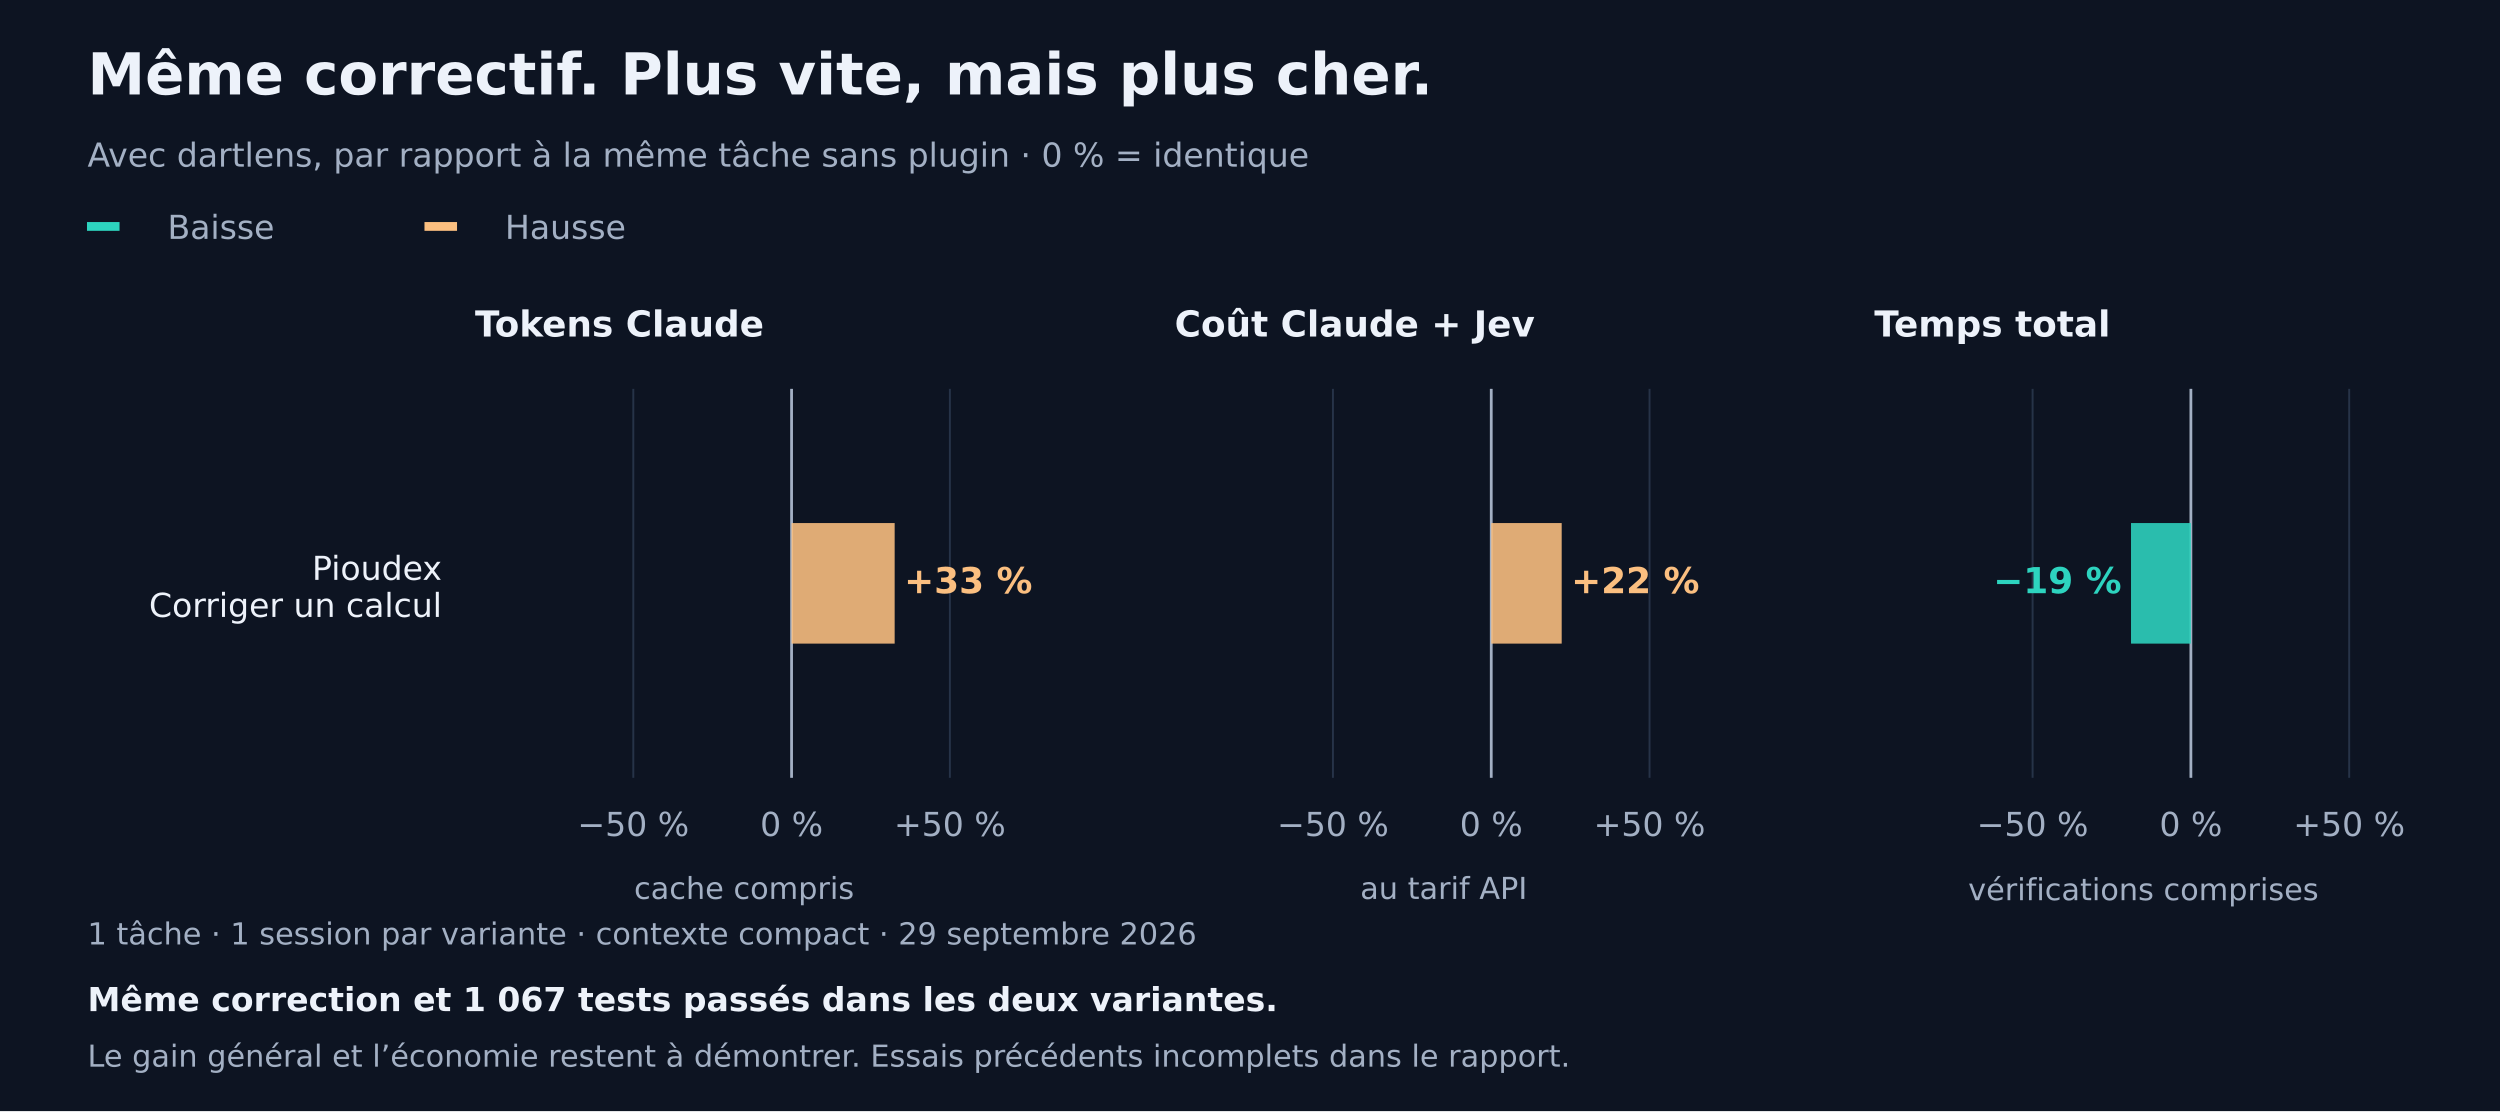
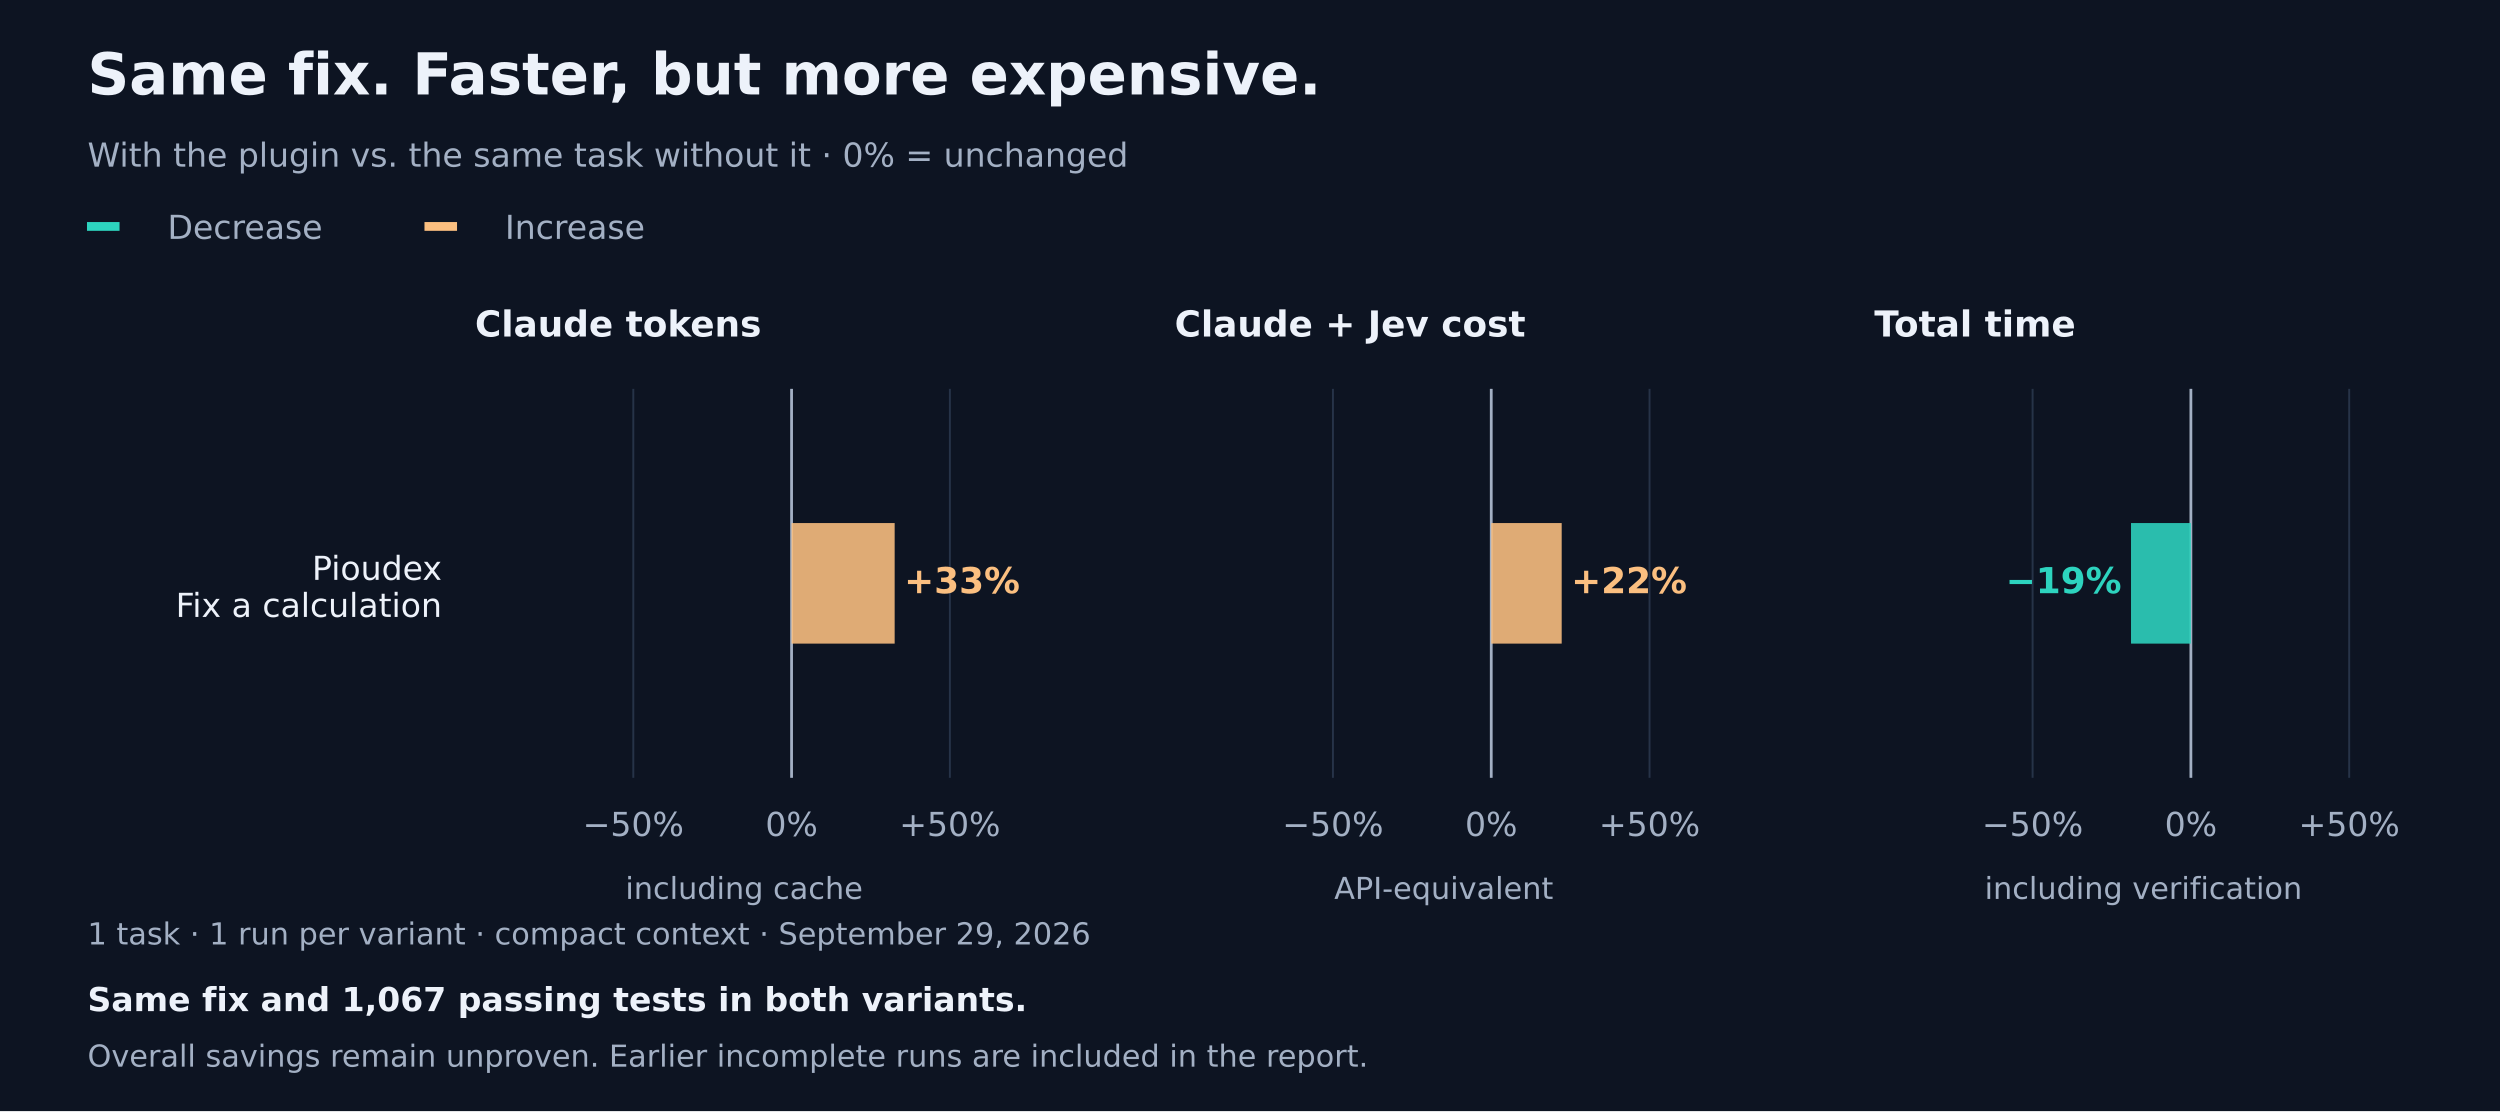
<svg xmlns="http://www.w3.org/2000/svg" width="907.2pt" height="403.2pt" viewBox="0 0 907.2 403.2" version="1.1">
  <defs>
    <style type="text/css">*{stroke-linejoin: round; stroke-linecap: butt}</style>
  </defs>
  <g id="figure_1">
    <g id="patch_1">
      <path d="M 0 403.2 L 907.2 403.2 L 907.2 0 L 0 0 z " style="fill: #0d1422" />
    </g>
    <g id="axes_1">
      <g id="patch_2">
        <path d="M 172.368 282.24 L 367.668 282.24 L 367.668 141.12 L 172.368 141.12 z " style="fill: #0d1422" />
      </g>
      <g id="matplotlib.axis_1">
        <g id="xtick_1">
          <g id="line2d_1">
            <path d="M 229.809 282.24 L 229.809 141.12 " clip-path="url(#pbb0e00a999)" style="fill: none; stroke: #263348; stroke-width: 0.7; stroke-linecap: square" />
          </g>
          <g id="line2d_2" />
          <g id="text_1">
-             <text style="fill: #a3b0c4; font: 12px 'DejaVu Sans'; text-anchor: middle" x="229.809" y="303.358" transform="rotate(-0 229.8092 303.3581)">−50 %</text>
+             <text style="fill: #a3b0c4; font: 12px 'DejaVu Sans'; text-anchor: middle" x="229.809" y="303.358" transform="rotate(-0 229.8092 303.3581)">−50%</text>
          </g>
        </g>
        <g id="xtick_2">
          <g id="line2d_3">
            <path d="M 287.25 282.24 L 287.25 141.12 " clip-path="url(#pbb0e00a999)" style="fill: none; stroke: #263348; stroke-width: 0.7; stroke-linecap: square" />
          </g>
          <g id="line2d_4" />
          <g id="text_2">
-             <text style="fill: #a3b0c4; font: 12px 'DejaVu Sans'; text-anchor: middle" x="287.25" y="303.358" transform="rotate(-0 287.2504 303.3581)">0 %</text>
+             <text style="fill: #a3b0c4; font: 12px 'DejaVu Sans'; text-anchor: middle" x="287.25" y="303.358" transform="rotate(-0 287.2504 303.3581)">0%</text>
          </g>
        </g>
        <g id="xtick_3">
          <g id="line2d_5">
            <path d="M 344.692 282.24 L 344.692 141.12 " clip-path="url(#pbb0e00a999)" style="fill: none; stroke: #263348; stroke-width: 0.7; stroke-linecap: square" />
          </g>
          <g id="line2d_6" />
          <g id="text_3">
-             <text style="fill: #a3b0c4; font: 12px 'DejaVu Sans'; text-anchor: middle" x="344.692" y="303.358" transform="rotate(-0 344.6915 303.3581)">+50 %</text>
+             <text style="fill: #a3b0c4; font: 12px 'DejaVu Sans'; text-anchor: middle" x="344.692" y="303.358" transform="rotate(-0 344.6915 303.3581)">+50%</text>
          </g>
        </g>
        <g id="text_4">
-           <text style="fill: #a3b0c4; font: 11px 'DejaVu Sans'; text-anchor: middle" x="270.018" y="326.212" transform="rotate(-0 270.018 326.212)">cache compris</text>
+           <text style="fill: #a3b0c4; font: 11px 'DejaVu Sans'; text-anchor: middle" x="270.018" y="326.212" transform="rotate(-0 270.018 326.212)">including cache</text>
        </g>
      </g>
      <g id="matplotlib.axis_2">
        <g id="ytick_1">
          <g id="line2d_7" />
          <g id="text_5">
            <text style="fill: #edf2fa; font: 12px 'DejaVu Sans'" transform="translate(113.2267 210.4322)">Pioudex</text>
-             <text style="fill: #edf2fa; font: 12px 'DejaVu Sans'" transform="translate(54.06112 223.8696)">Corriger un calcul</text>
+             <text style="fill: #edf2fa; font: 12px 'DejaVu Sans'" transform="translate(63.75675 223.8696)">Fix a calculation</text>
          </g>
        </g>
      </g>
      <g id="line2d_8">
        <path d="M 287.25 282.24 L 287.25 141.12 " clip-path="url(#pbb0e00a999)" style="fill: none; stroke: #a3b0c4; stroke-linecap: square" />
      </g>
      <g id="patch_3">
        <path d="M 287.25 189.806 L 324.655 189.806 L 324.655 233.554 L 287.25 233.554 z " clip-path="url(#pbb0e00a999)" style="fill: #fbbf80; opacity: 0.88" />
      </g>
      <g id="text_6">
-         <text style="fill: #fbbf80; font: 700 13px 'DejaVu Sans'; text-anchor: start" x="328.101" y="215.267" transform="rotate(-0 328.1013 215.2672)">+33 %</text>
+         <text style="fill: #fbbf80; font: 700 13px 'DejaVu Sans'; text-anchor: start" x="328.101" y="215.267" transform="rotate(-0 328.1013 215.2672)">+33%</text>
      </g>
      <g id="text_7">
-         <text style="fill: #edf2fa; font: 700 13px 'DejaVu Sans'; text-anchor: start" x="172.368" y="122.12" transform="rotate(-0 172.368 122.12)">Tokens Claude</text>
+         <text style="fill: #edf2fa; font: 700 13px 'DejaVu Sans'; text-anchor: start" x="172.368" y="122.12" transform="rotate(-0 172.368 122.12)">Claude tokens</text>
      </g>
    </g>
    <g id="axes_2">
      <g id="patch_4">
        <path d="M 426.258 282.24 L 621.558 282.24 L 621.558 141.12 L 426.258 141.12 z " style="fill: #0d1422" />
      </g>
      <g id="matplotlib.axis_3">
        <g id="xtick_4">
          <g id="line2d_9">
            <path d="M 483.699 282.24 L 483.699 141.12 " clip-path="url(#p2d29b51097)" style="fill: none; stroke: #263348; stroke-width: 0.7; stroke-linecap: square" />
          </g>
          <g id="line2d_10" />
          <g id="text_8">
-             <text style="fill: #a3b0c4; font: 12px 'DejaVu Sans'; text-anchor: middle" x="483.699" y="303.358" transform="rotate(-0 483.6992 303.3581)">−50 %</text>
+             <text style="fill: #a3b0c4; font: 12px 'DejaVu Sans'; text-anchor: middle" x="483.699" y="303.358" transform="rotate(-0 483.6992 303.3581)">−50%</text>
          </g>
        </g>
        <g id="xtick_5">
          <g id="line2d_11">
            <path d="M 541.14 282.24 L 541.14 141.12 " clip-path="url(#p2d29b51097)" style="fill: none; stroke: #263348; stroke-width: 0.7; stroke-linecap: square" />
          </g>
          <g id="line2d_12" />
          <g id="text_9">
-             <text style="fill: #a3b0c4; font: 12px 'DejaVu Sans'; text-anchor: middle" x="541.14" y="303.358" transform="rotate(-0 541.1404 303.3581)">0 %</text>
+             <text style="fill: #a3b0c4; font: 12px 'DejaVu Sans'; text-anchor: middle" x="541.14" y="303.358" transform="rotate(-0 541.1404 303.3581)">0%</text>
          </g>
        </g>
        <g id="xtick_6">
          <g id="line2d_13">
            <path d="M 598.582 282.24 L 598.582 141.12 " clip-path="url(#p2d29b51097)" style="fill: none; stroke: #263348; stroke-width: 0.7; stroke-linecap: square" />
          </g>
          <g id="line2d_14" />
          <g id="text_10">
-             <text style="fill: #a3b0c4; font: 12px 'DejaVu Sans'; text-anchor: middle" x="598.582" y="303.358" transform="rotate(-0 598.5815 303.3581)">+50 %</text>
+             <text style="fill: #a3b0c4; font: 12px 'DejaVu Sans'; text-anchor: middle" x="598.582" y="303.358" transform="rotate(-0 598.5815 303.3581)">+50%</text>
          </g>
        </g>
        <g id="text_11">
-           <text style="fill: #a3b0c4; font: 11px 'DejaVu Sans'; text-anchor: middle" x="523.908" y="326.212" transform="rotate(-0 523.908 326.212)">au tarif API</text>
+           <text style="fill: #a3b0c4; font: 11px 'DejaVu Sans'; text-anchor: middle" x="523.908" y="326.212" transform="rotate(-0 523.908 326.212)">API-equivalent</text>
        </g>
      </g>
      <g id="matplotlib.axis_4">
        <g id="ytick_2">
          <g id="line2d_15" />
        </g>
      </g>
      <g id="line2d_16">
        <path d="M 541.14 282.24 L 541.14 141.12 " clip-path="url(#p2d29b51097)" style="fill: none; stroke: #a3b0c4; stroke-linecap: square" />
      </g>
      <g id="patch_5">
        <path d="M 541.14 189.806 L 566.708 189.806 L 566.708 233.554 L 541.14 233.554 z " clip-path="url(#p2d29b51097)" style="fill: #fbbf80; opacity: 0.88" />
      </g>
      <g id="text_12">
-         <text style="fill: #fbbf80; font: 700 13px 'DejaVu Sans'; text-anchor: start" x="570.154" y="215.267" transform="rotate(-0 570.1544 215.2672)">+22 %</text>
+         <text style="fill: #fbbf80; font: 700 13px 'DejaVu Sans'; text-anchor: start" x="570.154" y="215.267" transform="rotate(-0 570.1544 215.2672)">+22%</text>
      </g>
      <g id="text_13">
-         <text style="fill: #edf2fa; font: 700 13px 'DejaVu Sans'; text-anchor: start" x="426.258" y="122.12" transform="rotate(-0 426.258 122.12)">Coût Claude + Jev</text>
+         <text style="fill: #edf2fa; font: 700 13px 'DejaVu Sans'; text-anchor: start" x="426.258" y="122.12" transform="rotate(-0 426.258 122.12)">Claude + Jev cost</text>
      </g>
    </g>
    <g id="axes_3">
      <g id="patch_6">
        <path d="M 680.148 282.24 L 875.448 282.24 L 875.448 141.12 L 680.148 141.12 z " style="fill: #0d1422" />
      </g>
      <g id="matplotlib.axis_5">
        <g id="xtick_7">
          <g id="line2d_17">
            <path d="M 737.589 282.24 L 737.589 141.12 " clip-path="url(#p8cdefb52c9)" style="fill: none; stroke: #263348; stroke-width: 0.7; stroke-linecap: square" />
          </g>
          <g id="line2d_18" />
          <g id="text_14">
-             <text style="fill: #a3b0c4; font: 12px 'DejaVu Sans'; text-anchor: middle" x="737.589" y="303.358" transform="rotate(-0 737.5892 303.3581)">−50 %</text>
+             <text style="fill: #a3b0c4; font: 12px 'DejaVu Sans'; text-anchor: middle" x="737.589" y="303.358" transform="rotate(-0 737.5892 303.3581)">−50%</text>
          </g>
        </g>
        <g id="xtick_8">
          <g id="line2d_19">
            <path d="M 795.03 282.24 L 795.03 141.12 " clip-path="url(#p8cdefb52c9)" style="fill: none; stroke: #263348; stroke-width: 0.7; stroke-linecap: square" />
          </g>
          <g id="line2d_20" />
          <g id="text_15">
-             <text style="fill: #a3b0c4; font: 12px 'DejaVu Sans'; text-anchor: middle" x="795.03" y="303.358" transform="rotate(-0 795.0304 303.3581)">0 %</text>
+             <text style="fill: #a3b0c4; font: 12px 'DejaVu Sans'; text-anchor: middle" x="795.03" y="303.358" transform="rotate(-0 795.0304 303.3581)">0%</text>
          </g>
        </g>
        <g id="xtick_9">
          <g id="line2d_21">
            <path d="M 852.472 282.24 L 852.472 141.12 " clip-path="url(#p8cdefb52c9)" style="fill: none; stroke: #263348; stroke-width: 0.7; stroke-linecap: square" />
          </g>
          <g id="line2d_22" />
          <g id="text_16">
-             <text style="fill: #a3b0c4; font: 12px 'DejaVu Sans'; text-anchor: middle" x="852.472" y="303.358" transform="rotate(-0 852.4715 303.3581)">+50 %</text>
+             <text style="fill: #a3b0c4; font: 12px 'DejaVu Sans'; text-anchor: middle" x="852.472" y="303.358" transform="rotate(-0 852.4715 303.3581)">+50%</text>
          </g>
        </g>
        <g id="text_17">
-           <text style="fill: #a3b0c4; font: 11px 'DejaVu Sans'; text-anchor: middle" x="777.798" y="326.652" transform="rotate(-0 777.798 326.652)">vérifications comprises</text>
+           <text style="fill: #a3b0c4; font: 11px 'DejaVu Sans'; text-anchor: middle" x="777.798" y="326.212" transform="rotate(-0 777.798 326.212)">including verification</text>
        </g>
      </g>
      <g id="matplotlib.axis_6">
        <g id="ytick_3">
          <g id="line2d_23" />
        </g>
      </g>
      <g id="line2d_24">
        <path d="M 795.03 282.24 L 795.03 141.12 " clip-path="url(#p8cdefb52c9)" style="fill: none; stroke: #a3b0c4; stroke-linecap: square" />
      </g>
      <g id="patch_7">
        <path d="M 795.03 189.806 L 773.305 189.806 L 773.305 233.554 L 795.03 233.554 z " clip-path="url(#p8cdefb52c9)" style="fill: #2dd4bf; opacity: 0.88" />
      </g>
      <g id="text_18">
-         <text style="fill: #2dd4bf; font: 700 13px 'DejaVu Sans'; text-anchor: end" x="769.859" y="215.267" transform="rotate(-0 769.8587 215.2672)">−19 %</text>
+         <text style="fill: #2dd4bf; font: 700 13px 'DejaVu Sans'; text-anchor: end" x="769.859" y="215.267" transform="rotate(-0 769.8587 215.2672)">−19%</text>
      </g>
      <g id="text_19">
-         <text style="fill: #edf2fa; font: 700 13px 'DejaVu Sans'; text-anchor: start" x="680.148" y="122.12" transform="rotate(-0 680.148 122.12)">Temps total</text>
+         <text style="fill: #edf2fa; font: 700 13px 'DejaVu Sans'; text-anchor: start" x="680.148" y="122.12" transform="rotate(-0 680.148 122.12)">Total time</text>
      </g>
    </g>
    <g id="text_20">
-       <text style="fill: #edf2fa; font: 700 21px 'DejaVu Sans'; text-anchor: start" x="31.752" y="34.272" transform="rotate(-0 31.752 34.272)">Même correctif. Plus vite, mais plus cher.</text>
+       <text style="fill: #edf2fa; font: 700 21px 'DejaVu Sans'; text-anchor: start" x="31.752" y="34.272" transform="rotate(-0 31.752 34.272)">Same fix. Faster, but more expensive.</text>
    </g>
    <g id="text_21">
-       <text style="fill: #a3b0c4; font: 12px 'DejaVu Sans'; text-anchor: start" x="31.752" y="60.48" transform="rotate(-0 31.752 60.48)">Avec dartlens, par rapport à la même tâche sans plugin · 0 % = identique</text>
+       <text style="fill: #a3b0c4; font: 12px 'DejaVu Sans'; text-anchor: start" x="31.752" y="60.48" transform="rotate(-0 31.752 60.48)">With the plugin vs. the same task without it · 0% = unchanged</text>
    </g>
    <g id="text_22">
      <text style="fill: #2dd4bf; font: 700 19px 'DejaVu Sans'; text-anchor: start" x="31.752" y="88.704" transform="rotate(-0 31.752 88.704)">━</text>
    </g>
    <g id="text_23">
-       <text style="fill: #a3b0c4; font: 12px 'DejaVu Sans'; text-anchor: start" x="60.782" y="86.688" transform="rotate(-0 60.7824 86.688)">Baisse</text>
+       <text style="fill: #a3b0c4; font: 12px 'DejaVu Sans'; text-anchor: start" x="60.782" y="86.688" transform="rotate(-0 60.7824 86.688)">Decrease</text>
    </g>
    <g id="text_24">
      <text style="fill: #fbbf80; font: 700 19px 'DejaVu Sans'; text-anchor: start" x="154.224" y="88.704" transform="rotate(-0 154.224 88.704)">━</text>
    </g>
    <g id="text_25">
-       <text style="fill: #a3b0c4; font: 12px 'DejaVu Sans'; text-anchor: start" x="183.254" y="86.688" transform="rotate(-0 183.2544 86.688)">Hausse</text>
+       <text style="fill: #a3b0c4; font: 12px 'DejaVu Sans'; text-anchor: start" x="183.254" y="86.688" transform="rotate(-0 183.2544 86.688)">Increase</text>
    </g>
    <g id="text_26">
-       <text style="fill: #a3b0c4; font: 11px 'DejaVu Sans'; text-anchor: start" x="31.752" y="342.72" transform="rotate(-0 31.752 342.72)">1 tâche · 1 session par variante · contexte compact · 29 septembre 2026</text>
+       <text style="fill: #a3b0c4; font: 11px 'DejaVu Sans'; text-anchor: start" x="31.752" y="342.72" transform="rotate(-0 31.752 342.72)">1 task · 1 run per variant · compact context · September 29, 2026</text>
    </g>
    <g id="text_27">
-       <text style="fill: #edf2fa; font: 700 12px 'DejaVu Sans'; text-anchor: start" x="31.752" y="366.912" transform="rotate(-0 31.752 366.912)">Même correction et 1 067 tests passés dans les deux variantes.</text>
+       <text style="fill: #edf2fa; font: 700 12px 'DejaVu Sans'; text-anchor: start" x="31.752" y="366.912" transform="rotate(-0 31.752 366.912)">Same fix and 1,067 passing tests in both variants.</text>
    </g>
    <g id="text_28">
-       <text style="fill: #a3b0c4; font: 11px 'DejaVu Sans'; text-anchor: start" x="31.752" y="387.072" transform="rotate(-0 31.752 387.072)">Le gain général et l’économie restent à démontrer. Essais précédents incomplets dans le rapport.</text>
+       <text style="fill: #a3b0c4; font: 11px 'DejaVu Sans'; text-anchor: start" x="31.752" y="387.072" transform="rotate(-0 31.752 387.072)">Overall savings remain unproven. Earlier incomplete runs are included in the report.</text>
    </g>
  </g>
  <defs>
    <clipPath id="pbb0e00a999">
      <rect x="172.368" y="141.12" width="195.3" height="141.12" />
    </clipPath>
    <clipPath id="p2d29b51097">
      <rect x="426.258" y="141.12" width="195.3" height="141.12" />
    </clipPath>
    <clipPath id="p8cdefb52c9">
      <rect x="680.148" y="141.12" width="195.3" height="141.12" />
    </clipPath>
  </defs>
</svg>
